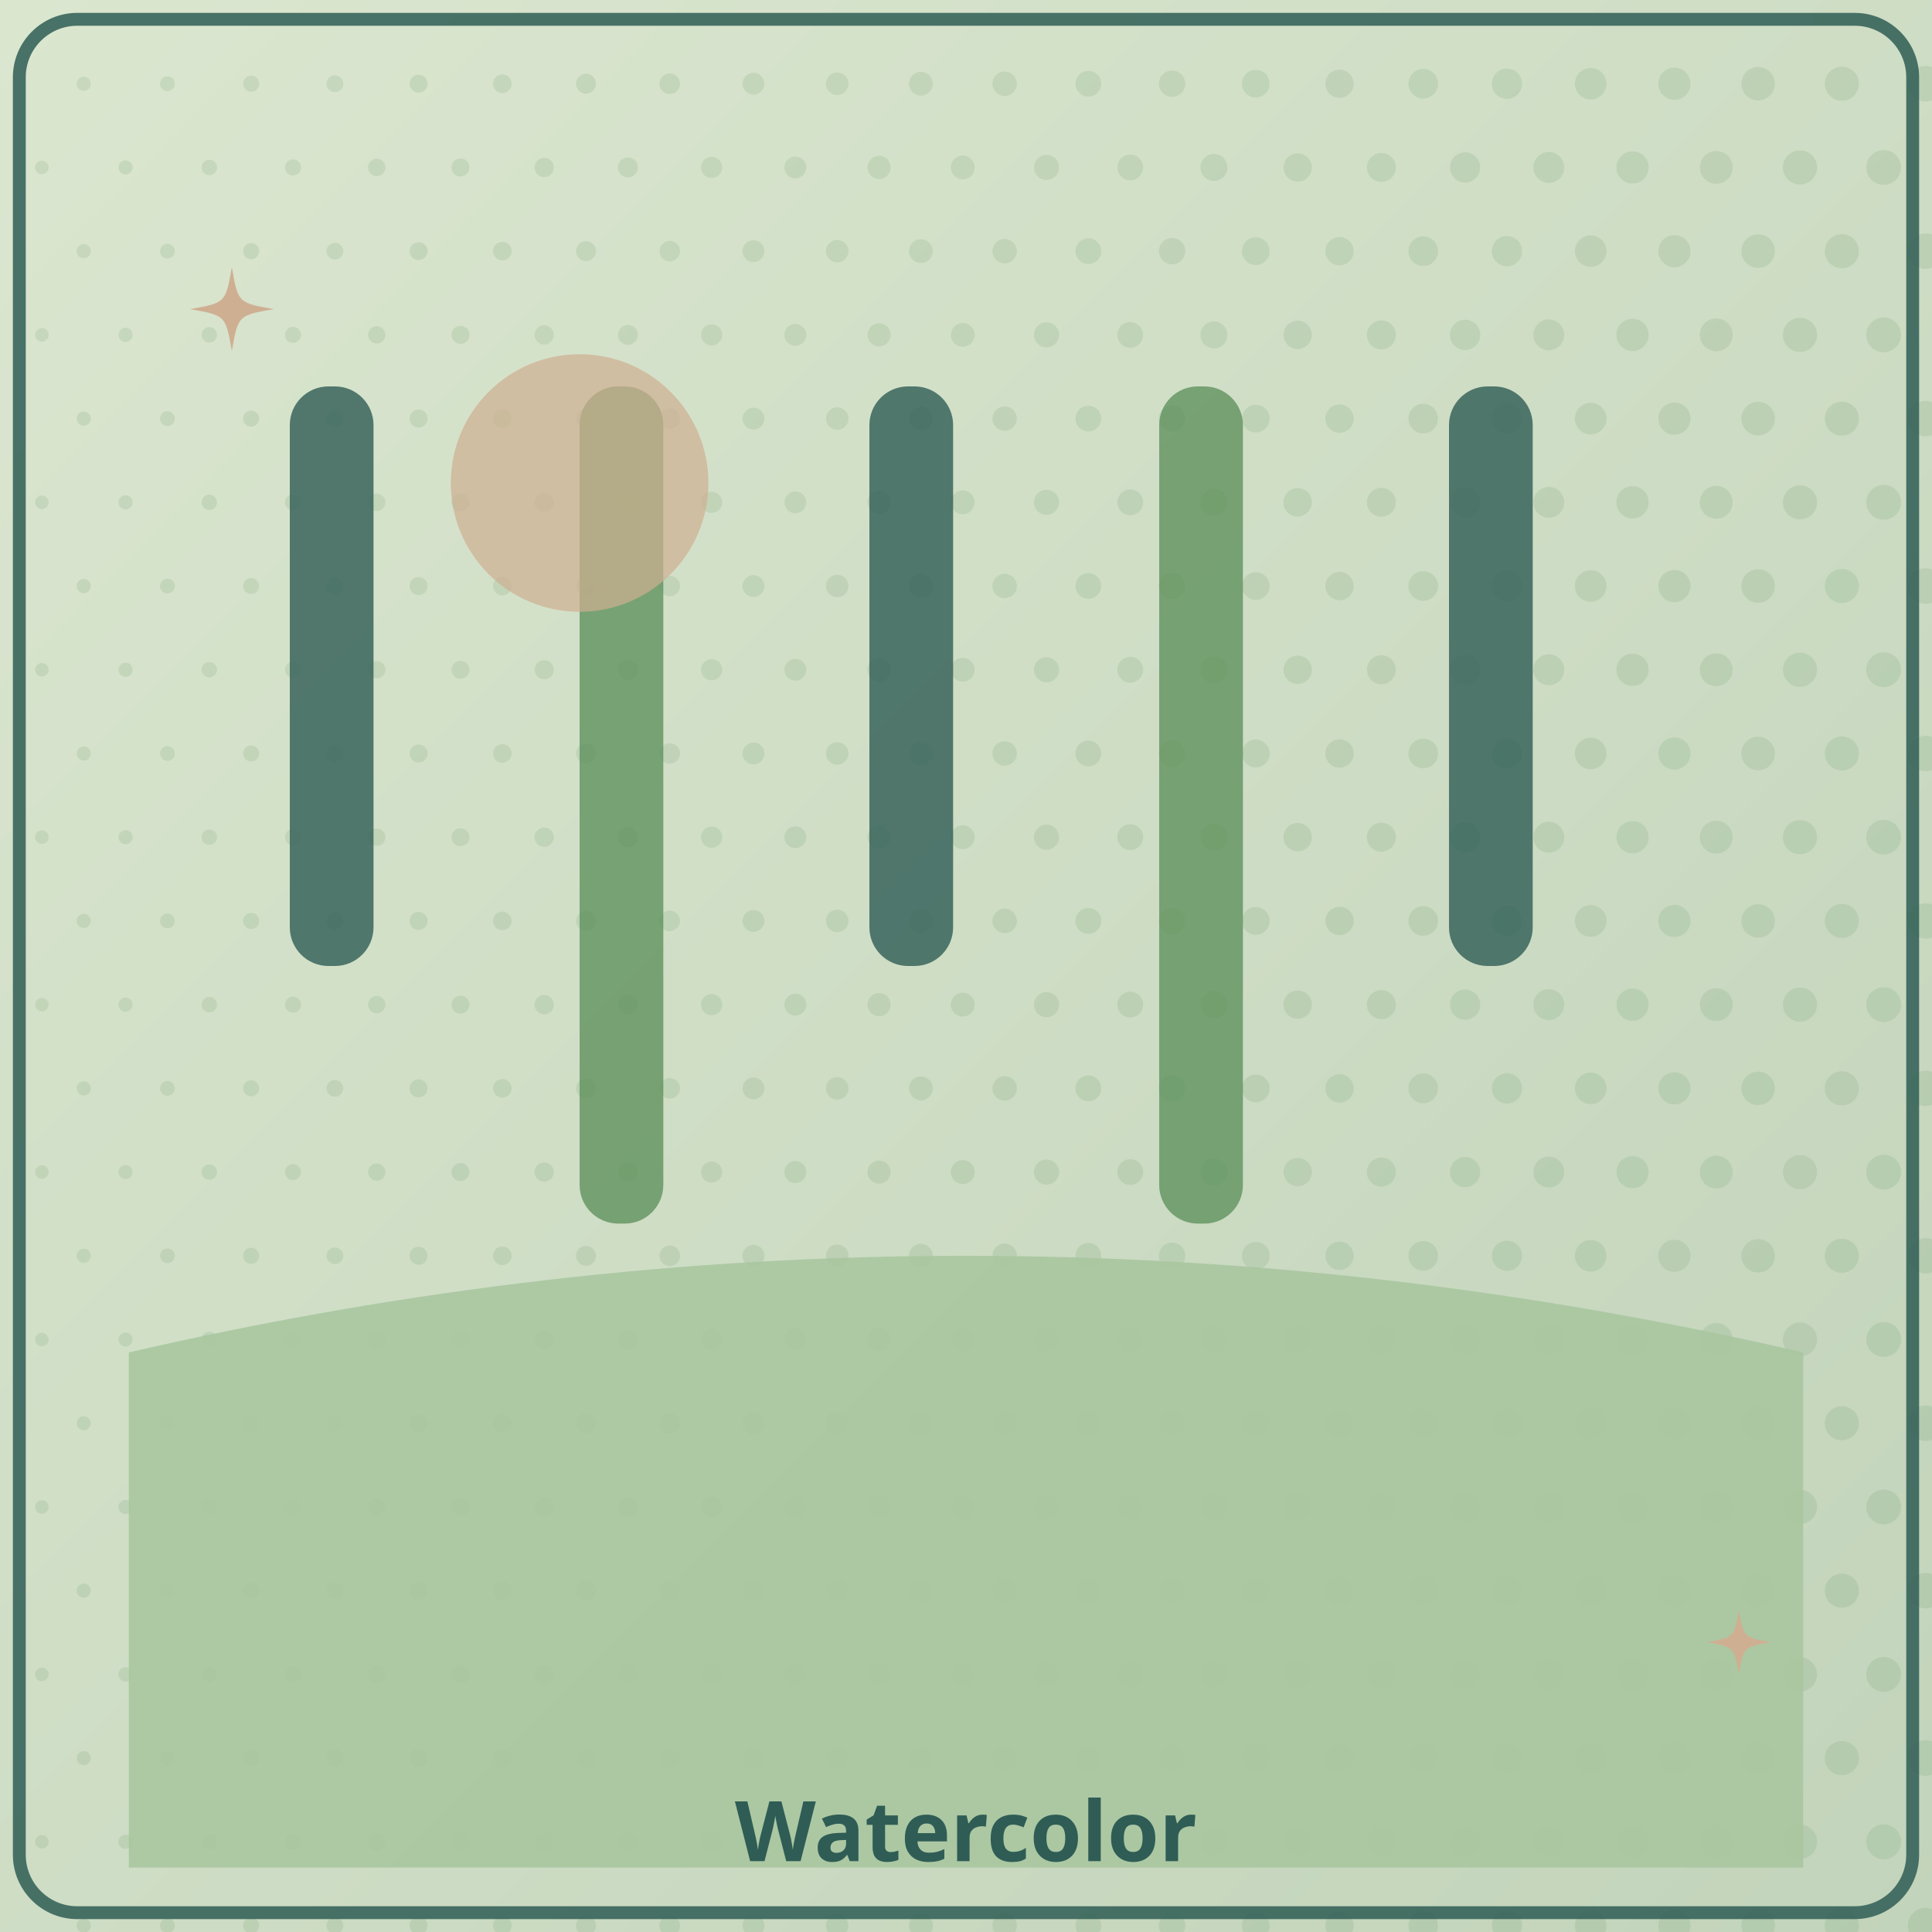
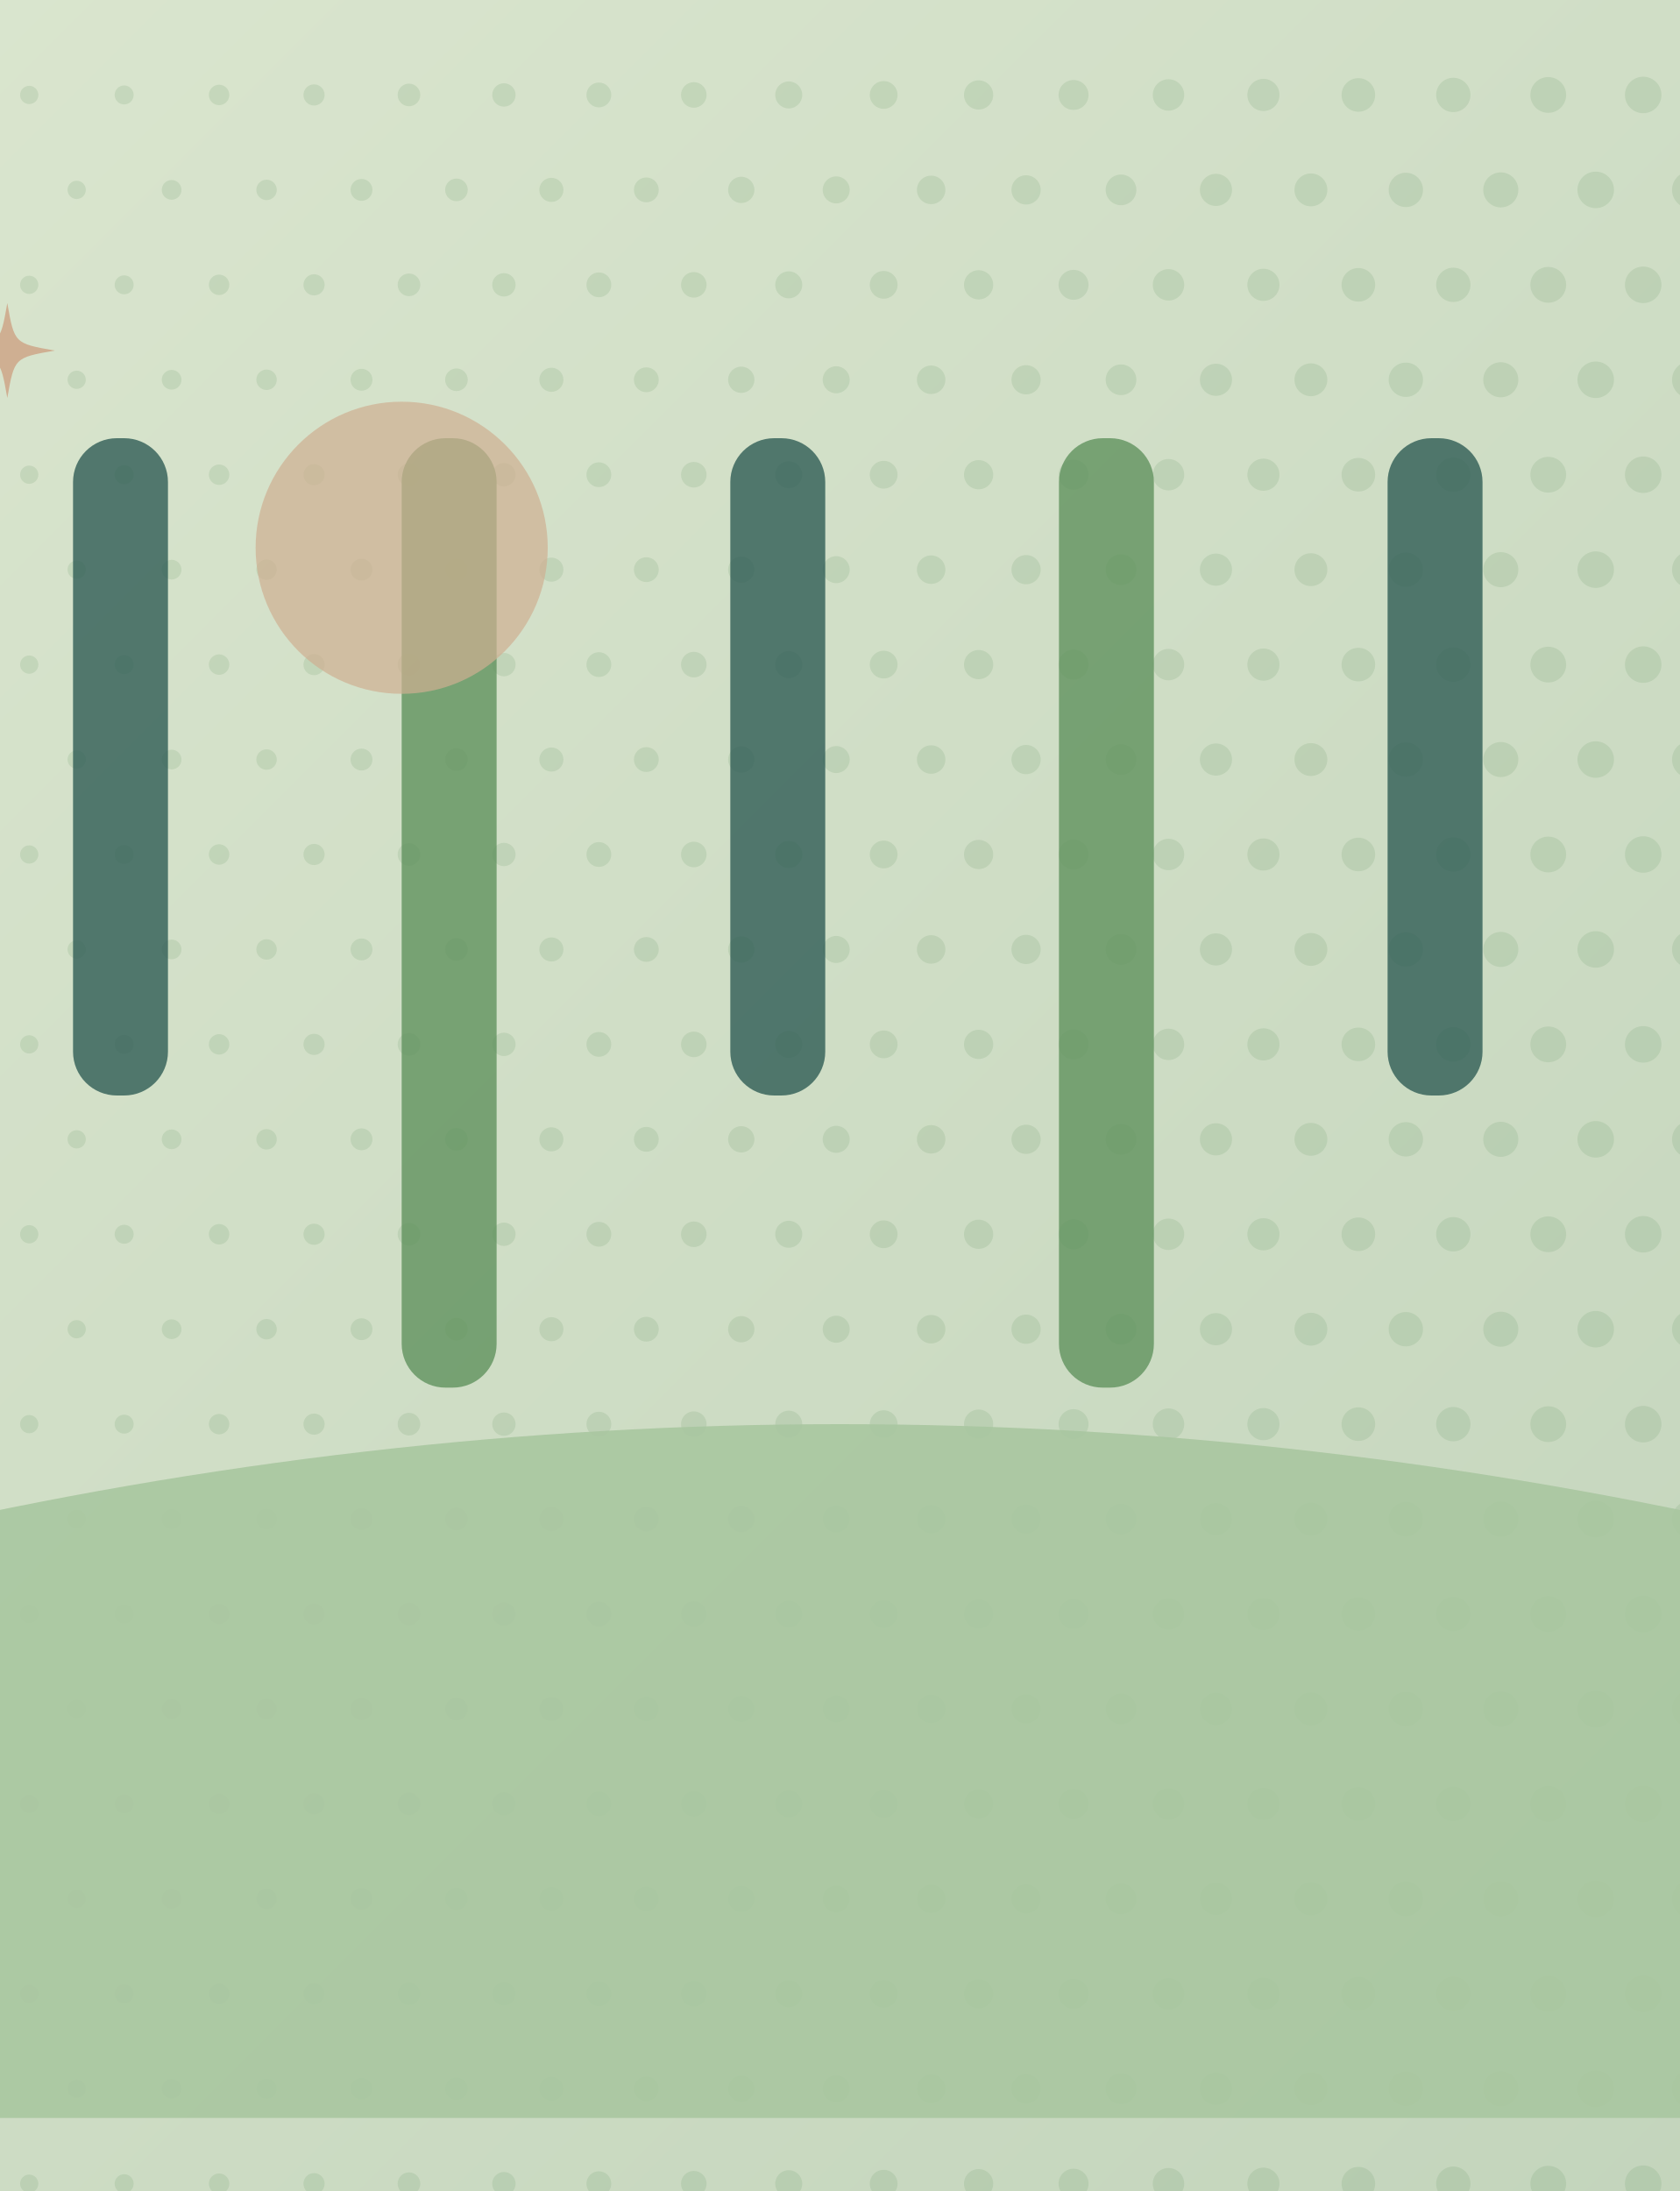
- <svg xmlns="http://www.w3.org/2000/svg" viewBox="0 0 600 600" width="600" height="600">
+ <svg xmlns="http://www.w3.org/2000/svg" viewBox="70 0 460 600" width="460" height="600">
  <defs>
    <linearGradient id="bg" x1="0" y1="0" x2="1" y2="1">
      <stop offset="0" stop-color="#dbe6cf" />
      <stop offset="1" stop-color="#c2d4bb" />
    </linearGradient>
  </defs>
-   <rect width="600" height="600" fill="url(#bg)" />
+   <rect x="0" y="0" width="600" height="600" fill="url(#bg)" />
  <circle cx="26.0" cy="26" r="2.2" fill="#60925e" opacity="0.16" />
  <circle cx="52.0" cy="26" r="2.3" fill="#60925e" opacity="0.16" />
  <circle cx="78.0" cy="26" r="2.5" fill="#60925e" opacity="0.16" />
  <circle cx="104.0" cy="26" r="2.6" fill="#60925e" opacity="0.16" />
  <circle cx="130.0" cy="26" r="2.8" fill="#60925e" opacity="0.16" />
  <circle cx="156.0" cy="26" r="2.9" fill="#60925e" opacity="0.16" />
  <circle cx="182.0" cy="26" r="3.1" fill="#60925e" opacity="0.16" />
  <circle cx="208.0" cy="26" r="3.2" fill="#60925e" opacity="0.16" />
  <circle cx="234.0" cy="26" r="3.4" fill="#60925e" opacity="0.16" />
  <circle cx="260.0" cy="26" r="3.5" fill="#60925e" opacity="0.16" />
  <circle cx="286.0" cy="26" r="3.7" fill="#60925e" opacity="0.16" />
  <circle cx="312.0" cy="26" r="3.8" fill="#60925e" opacity="0.16" />
  <circle cx="338.0" cy="26" r="4.0" fill="#60925e" opacity="0.16" />
  <circle cx="364.0" cy="26" r="4.1" fill="#60925e" opacity="0.16" />
  <circle cx="390.0" cy="26" r="4.3" fill="#60925e" opacity="0.16" />
  <circle cx="416.0" cy="26" r="4.4" fill="#60925e" opacity="0.16" />
  <circle cx="442.0" cy="26" r="4.6" fill="#60925e" opacity="0.16" />
  <circle cx="468.0" cy="26" r="4.7" fill="#60925e" opacity="0.16" />
  <circle cx="494.0" cy="26" r="4.9" fill="#60925e" opacity="0.16" />
  <circle cx="520.0" cy="26" r="5.0" fill="#60925e" opacity="0.16" />
  <circle cx="546.0" cy="26" r="5.2" fill="#60925e" opacity="0.16" />
  <circle cx="572.0" cy="26" r="5.3" fill="#60925e" opacity="0.16" />
  <circle cx="598.0" cy="26" r="5.5" fill="#60925e" opacity="0.16" />
  <circle cx="13.0" cy="52" r="2.1" fill="#60925e" opacity="0.16" />
  <circle cx="39.0" cy="52" r="2.2" fill="#60925e" opacity="0.16" />
  <circle cx="65.0" cy="52" r="2.4" fill="#60925e" opacity="0.16" />
  <circle cx="91.0" cy="52" r="2.5" fill="#60925e" opacity="0.16" />
  <circle cx="117.0" cy="52" r="2.7" fill="#60925e" opacity="0.16" />
  <circle cx="143.0" cy="52" r="2.8" fill="#60925e" opacity="0.16" />
  <circle cx="169.0" cy="52" r="3.0" fill="#60925e" opacity="0.16" />
  <circle cx="195.0" cy="52" r="3.1" fill="#60925e" opacity="0.16" />
  <circle cx="221.0" cy="52" r="3.3" fill="#60925e" opacity="0.16" />
  <circle cx="247.0" cy="52" r="3.4" fill="#60925e" opacity="0.16" />
  <circle cx="273.0" cy="52" r="3.6" fill="#60925e" opacity="0.16" />
  <circle cx="299.0" cy="52" r="3.7" fill="#60925e" opacity="0.16" />
  <circle cx="325.0" cy="52" r="3.9" fill="#60925e" opacity="0.16" />
  <circle cx="351.0" cy="52" r="4.0" fill="#60925e" opacity="0.16" />
  <circle cx="377.0" cy="52" r="4.2" fill="#60925e" opacity="0.16" />
  <circle cx="403.0" cy="52" r="4.4" fill="#60925e" opacity="0.16" />
  <circle cx="429.0" cy="52" r="4.5" fill="#60925e" opacity="0.16" />
  <circle cx="455.0" cy="52" r="4.7" fill="#60925e" opacity="0.16" />
  <circle cx="481.0" cy="52" r="4.8" fill="#60925e" opacity="0.16" />
  <circle cx="507.0" cy="52" r="5.0" fill="#60925e" opacity="0.16" />
  <circle cx="533.0" cy="52" r="5.1" fill="#60925e" opacity="0.16" />
  <circle cx="559.0" cy="52" r="5.3" fill="#60925e" opacity="0.16" />
  <circle cx="585.0" cy="52" r="5.4" fill="#60925e" opacity="0.16" />
  <circle cx="26.0" cy="78" r="2.2" fill="#60925e" opacity="0.16" />
  <circle cx="52.0" cy="78" r="2.3" fill="#60925e" opacity="0.16" />
  <circle cx="78.0" cy="78" r="2.5" fill="#60925e" opacity="0.16" />
  <circle cx="104.0" cy="78" r="2.6" fill="#60925e" opacity="0.16" />
  <circle cx="130.0" cy="78" r="2.8" fill="#60925e" opacity="0.16" />
  <circle cx="156.0" cy="78" r="2.9" fill="#60925e" opacity="0.16" />
  <circle cx="182.0" cy="78" r="3.1" fill="#60925e" opacity="0.16" />
  <circle cx="208.0" cy="78" r="3.2" fill="#60925e" opacity="0.16" />
  <circle cx="234.0" cy="78" r="3.4" fill="#60925e" opacity="0.16" />
  <circle cx="260.0" cy="78" r="3.5" fill="#60925e" opacity="0.16" />
  <circle cx="286.0" cy="78" r="3.7" fill="#60925e" opacity="0.16" />
  <circle cx="312.0" cy="78" r="3.8" fill="#60925e" opacity="0.16" />
  <circle cx="338.0" cy="78" r="4.0" fill="#60925e" opacity="0.16" />
  <circle cx="364.0" cy="78" r="4.1" fill="#60925e" opacity="0.16" />
  <circle cx="390.0" cy="78" r="4.3" fill="#60925e" opacity="0.16" />
  <circle cx="416.0" cy="78" r="4.4" fill="#60925e" opacity="0.16" />
  <circle cx="442.0" cy="78" r="4.6" fill="#60925e" opacity="0.16" />
  <circle cx="468.0" cy="78" r="4.7" fill="#60925e" opacity="0.16" />
  <circle cx="494.0" cy="78" r="4.9" fill="#60925e" opacity="0.16" />
  <circle cx="520.0" cy="78" r="5.0" fill="#60925e" opacity="0.16" />
  <circle cx="546.0" cy="78" r="5.2" fill="#60925e" opacity="0.16" />
  <circle cx="572.0" cy="78" r="5.3" fill="#60925e" opacity="0.16" />
  <circle cx="598.0" cy="78" r="5.5" fill="#60925e" opacity="0.16" />
  <circle cx="13.0" cy="104" r="2.1" fill="#60925e" opacity="0.16" />
  <circle cx="39.0" cy="104" r="2.2" fill="#60925e" opacity="0.16" />
  <circle cx="65.0" cy="104" r="2.4" fill="#60925e" opacity="0.16" />
  <circle cx="91.0" cy="104" r="2.5" fill="#60925e" opacity="0.16" />
  <circle cx="117.0" cy="104" r="2.7" fill="#60925e" opacity="0.16" />
  <circle cx="143.0" cy="104" r="2.8" fill="#60925e" opacity="0.16" />
  <circle cx="169.0" cy="104" r="3.0" fill="#60925e" opacity="0.16" />
  <circle cx="195.0" cy="104" r="3.1" fill="#60925e" opacity="0.16" />
  <circle cx="221.0" cy="104" r="3.3" fill="#60925e" opacity="0.16" />
  <circle cx="247.0" cy="104" r="3.4" fill="#60925e" opacity="0.16" />
  <circle cx="273.0" cy="104" r="3.6" fill="#60925e" opacity="0.16" />
  <circle cx="299.0" cy="104" r="3.7" fill="#60925e" opacity="0.16" />
  <circle cx="325.0" cy="104" r="3.9" fill="#60925e" opacity="0.16" />
  <circle cx="351.0" cy="104" r="4.0" fill="#60925e" opacity="0.16" />
  <circle cx="377.0" cy="104" r="4.2" fill="#60925e" opacity="0.16" />
  <circle cx="403.0" cy="104" r="4.4" fill="#60925e" opacity="0.16" />
  <circle cx="429.0" cy="104" r="4.5" fill="#60925e" opacity="0.16" />
  <circle cx="455.0" cy="104" r="4.7" fill="#60925e" opacity="0.16" />
  <circle cx="481.0" cy="104" r="4.8" fill="#60925e" opacity="0.16" />
  <circle cx="507.0" cy="104" r="5.0" fill="#60925e" opacity="0.16" />
  <circle cx="533.0" cy="104" r="5.1" fill="#60925e" opacity="0.16" />
  <circle cx="559.0" cy="104" r="5.3" fill="#60925e" opacity="0.16" />
  <circle cx="585.0" cy="104" r="5.4" fill="#60925e" opacity="0.16" />
  <circle cx="26.0" cy="130" r="2.2" fill="#60925e" opacity="0.16" />
  <circle cx="52.0" cy="130" r="2.3" fill="#60925e" opacity="0.16" />
  <circle cx="78.0" cy="130" r="2.5" fill="#60925e" opacity="0.16" />
  <circle cx="104.0" cy="130" r="2.6" fill="#60925e" opacity="0.16" />
  <circle cx="130.0" cy="130" r="2.8" fill="#60925e" opacity="0.16" />
  <circle cx="156.0" cy="130" r="2.9" fill="#60925e" opacity="0.16" />
  <circle cx="182.0" cy="130" r="3.1" fill="#60925e" opacity="0.16" />
  <circle cx="208.0" cy="130" r="3.2" fill="#60925e" opacity="0.16" />
  <circle cx="234.0" cy="130" r="3.4" fill="#60925e" opacity="0.16" />
  <circle cx="260.0" cy="130" r="3.5" fill="#60925e" opacity="0.16" />
  <circle cx="286.0" cy="130" r="3.7" fill="#60925e" opacity="0.16" />
  <circle cx="312.0" cy="130" r="3.8" fill="#60925e" opacity="0.16" />
  <circle cx="338.0" cy="130" r="4.0" fill="#60925e" opacity="0.16" />
  <circle cx="364.0" cy="130" r="4.1" fill="#60925e" opacity="0.16" />
  <circle cx="390.0" cy="130" r="4.3" fill="#60925e" opacity="0.16" />
  <circle cx="416.0" cy="130" r="4.4" fill="#60925e" opacity="0.16" />
  <circle cx="442.0" cy="130" r="4.6" fill="#60925e" opacity="0.16" />
  <circle cx="468.0" cy="130" r="4.7" fill="#60925e" opacity="0.16" />
  <circle cx="494.0" cy="130" r="4.9" fill="#60925e" opacity="0.16" />
  <circle cx="520.0" cy="130" r="5.0" fill="#60925e" opacity="0.16" />
  <circle cx="546.0" cy="130" r="5.2" fill="#60925e" opacity="0.16" />
  <circle cx="572.0" cy="130" r="5.3" fill="#60925e" opacity="0.16" />
  <circle cx="598.0" cy="130" r="5.5" fill="#60925e" opacity="0.16" />
  <circle cx="13.0" cy="156" r="2.1" fill="#60925e" opacity="0.16" />
  <circle cx="39.0" cy="156" r="2.2" fill="#60925e" opacity="0.16" />
  <circle cx="65.0" cy="156" r="2.4" fill="#60925e" opacity="0.16" />
  <circle cx="91.0" cy="156" r="2.5" fill="#60925e" opacity="0.16" />
  <circle cx="117.0" cy="156" r="2.7" fill="#60925e" opacity="0.16" />
  <circle cx="143.0" cy="156" r="2.8" fill="#60925e" opacity="0.16" />
  <circle cx="169.0" cy="156" r="3.0" fill="#60925e" opacity="0.16" />
  <circle cx="195.0" cy="156" r="3.1" fill="#60925e" opacity="0.16" />
  <circle cx="221.0" cy="156" r="3.3" fill="#60925e" opacity="0.16" />
  <circle cx="247.0" cy="156" r="3.4" fill="#60925e" opacity="0.16" />
  <circle cx="273.0" cy="156" r="3.6" fill="#60925e" opacity="0.16" />
  <circle cx="299.0" cy="156" r="3.7" fill="#60925e" opacity="0.16" />
  <circle cx="325.0" cy="156" r="3.9" fill="#60925e" opacity="0.16" />
  <circle cx="351.0" cy="156" r="4.0" fill="#60925e" opacity="0.16" />
  <circle cx="377.0" cy="156" r="4.2" fill="#60925e" opacity="0.16" />
  <circle cx="403.0" cy="156" r="4.4" fill="#60925e" opacity="0.16" />
  <circle cx="429.0" cy="156" r="4.5" fill="#60925e" opacity="0.16" />
  <circle cx="455.0" cy="156" r="4.7" fill="#60925e" opacity="0.16" />
  <circle cx="481.0" cy="156" r="4.8" fill="#60925e" opacity="0.16" />
  <circle cx="507.0" cy="156" r="5.0" fill="#60925e" opacity="0.16" />
  <circle cx="533.0" cy="156" r="5.1" fill="#60925e" opacity="0.16" />
  <circle cx="559.0" cy="156" r="5.3" fill="#60925e" opacity="0.16" />
  <circle cx="585.0" cy="156" r="5.4" fill="#60925e" opacity="0.16" />
  <circle cx="26.0" cy="182" r="2.2" fill="#60925e" opacity="0.16" />
  <circle cx="52.0" cy="182" r="2.3" fill="#60925e" opacity="0.16" />
  <circle cx="78.0" cy="182" r="2.5" fill="#60925e" opacity="0.16" />
  <circle cx="104.0" cy="182" r="2.6" fill="#60925e" opacity="0.16" />
  <circle cx="130.0" cy="182" r="2.8" fill="#60925e" opacity="0.16" />
  <circle cx="156.0" cy="182" r="2.9" fill="#60925e" opacity="0.16" />
  <circle cx="182.0" cy="182" r="3.1" fill="#60925e" opacity="0.16" />
  <circle cx="208.0" cy="182" r="3.2" fill="#60925e" opacity="0.16" />
  <circle cx="234.0" cy="182" r="3.4" fill="#60925e" opacity="0.16" />
  <circle cx="260.0" cy="182" r="3.5" fill="#60925e" opacity="0.16" />
  <circle cx="286.0" cy="182" r="3.7" fill="#60925e" opacity="0.16" />
  <circle cx="312.0" cy="182" r="3.8" fill="#60925e" opacity="0.16" />
  <circle cx="338.0" cy="182" r="4.0" fill="#60925e" opacity="0.16" />
  <circle cx="364.0" cy="182" r="4.1" fill="#60925e" opacity="0.16" />
  <circle cx="390.0" cy="182" r="4.3" fill="#60925e" opacity="0.16" />
  <circle cx="416.0" cy="182" r="4.4" fill="#60925e" opacity="0.16" />
  <circle cx="442.0" cy="182" r="4.6" fill="#60925e" opacity="0.16" />
  <circle cx="468.0" cy="182" r="4.7" fill="#60925e" opacity="0.16" />
  <circle cx="494.0" cy="182" r="4.9" fill="#60925e" opacity="0.16" />
  <circle cx="520.0" cy="182" r="5.0" fill="#60925e" opacity="0.16" />
  <circle cx="546.0" cy="182" r="5.2" fill="#60925e" opacity="0.16" />
  <circle cx="572.0" cy="182" r="5.3" fill="#60925e" opacity="0.16" />
  <circle cx="598.0" cy="182" r="5.5" fill="#60925e" opacity="0.16" />
  <circle cx="13.0" cy="208" r="2.1" fill="#60925e" opacity="0.16" />
  <circle cx="39.0" cy="208" r="2.2" fill="#60925e" opacity="0.16" />
  <circle cx="65.0" cy="208" r="2.4" fill="#60925e" opacity="0.16" />
  <circle cx="91.0" cy="208" r="2.5" fill="#60925e" opacity="0.16" />
  <circle cx="117.0" cy="208" r="2.7" fill="#60925e" opacity="0.16" />
  <circle cx="143.0" cy="208" r="2.8" fill="#60925e" opacity="0.16" />
  <circle cx="169.0" cy="208" r="3.0" fill="#60925e" opacity="0.16" />
  <circle cx="195.0" cy="208" r="3.1" fill="#60925e" opacity="0.16" />
  <circle cx="221.0" cy="208" r="3.3" fill="#60925e" opacity="0.16" />
  <circle cx="247.0" cy="208" r="3.4" fill="#60925e" opacity="0.16" />
  <circle cx="273.0" cy="208" r="3.6" fill="#60925e" opacity="0.16" />
  <circle cx="299.0" cy="208" r="3.7" fill="#60925e" opacity="0.16" />
  <circle cx="325.0" cy="208" r="3.9" fill="#60925e" opacity="0.16" />
  <circle cx="351.0" cy="208" r="4.0" fill="#60925e" opacity="0.16" />
  <circle cx="377.0" cy="208" r="4.2" fill="#60925e" opacity="0.16" />
  <circle cx="403.0" cy="208" r="4.4" fill="#60925e" opacity="0.16" />
  <circle cx="429.0" cy="208" r="4.5" fill="#60925e" opacity="0.16" />
  <circle cx="455.0" cy="208" r="4.7" fill="#60925e" opacity="0.16" />
  <circle cx="481.0" cy="208" r="4.8" fill="#60925e" opacity="0.16" />
  <circle cx="507.0" cy="208" r="5.0" fill="#60925e" opacity="0.16" />
  <circle cx="533.0" cy="208" r="5.1" fill="#60925e" opacity="0.16" />
  <circle cx="559.0" cy="208" r="5.3" fill="#60925e" opacity="0.16" />
  <circle cx="585.0" cy="208" r="5.4" fill="#60925e" opacity="0.16" />
  <circle cx="26.0" cy="234" r="2.2" fill="#60925e" opacity="0.16" />
  <circle cx="52.0" cy="234" r="2.3" fill="#60925e" opacity="0.16" />
  <circle cx="78.0" cy="234" r="2.5" fill="#60925e" opacity="0.16" />
  <circle cx="104.0" cy="234" r="2.6" fill="#60925e" opacity="0.16" />
  <circle cx="130.0" cy="234" r="2.8" fill="#60925e" opacity="0.16" />
  <circle cx="156.0" cy="234" r="2.9" fill="#60925e" opacity="0.16" />
  <circle cx="182.0" cy="234" r="3.1" fill="#60925e" opacity="0.16" />
  <circle cx="208.0" cy="234" r="3.2" fill="#60925e" opacity="0.16" />
  <circle cx="234.0" cy="234" r="3.4" fill="#60925e" opacity="0.16" />
  <circle cx="260.0" cy="234" r="3.5" fill="#60925e" opacity="0.16" />
  <circle cx="286.0" cy="234" r="3.7" fill="#60925e" opacity="0.16" />
  <circle cx="312.0" cy="234" r="3.8" fill="#60925e" opacity="0.16" />
  <circle cx="338.0" cy="234" r="4.0" fill="#60925e" opacity="0.16" />
  <circle cx="364.0" cy="234" r="4.1" fill="#60925e" opacity="0.16" />
  <circle cx="390.0" cy="234" r="4.3" fill="#60925e" opacity="0.16" />
  <circle cx="416.0" cy="234" r="4.4" fill="#60925e" opacity="0.16" />
  <circle cx="442.0" cy="234" r="4.6" fill="#60925e" opacity="0.16" />
  <circle cx="468.0" cy="234" r="4.7" fill="#60925e" opacity="0.16" />
  <circle cx="494.0" cy="234" r="4.9" fill="#60925e" opacity="0.16" />
  <circle cx="520.0" cy="234" r="5.0" fill="#60925e" opacity="0.16" />
  <circle cx="546.0" cy="234" r="5.2" fill="#60925e" opacity="0.16" />
  <circle cx="572.0" cy="234" r="5.3" fill="#60925e" opacity="0.16" />
  <circle cx="598.0" cy="234" r="5.5" fill="#60925e" opacity="0.16" />
  <circle cx="13.0" cy="260" r="2.1" fill="#60925e" opacity="0.16" />
  <circle cx="39.0" cy="260" r="2.2" fill="#60925e" opacity="0.16" />
  <circle cx="65.0" cy="260" r="2.4" fill="#60925e" opacity="0.16" />
  <circle cx="91.0" cy="260" r="2.5" fill="#60925e" opacity="0.16" />
  <circle cx="117.0" cy="260" r="2.7" fill="#60925e" opacity="0.16" />
  <circle cx="143.0" cy="260" r="2.8" fill="#60925e" opacity="0.16" />
  <circle cx="169.0" cy="260" r="3.0" fill="#60925e" opacity="0.16" />
  <circle cx="195.0" cy="260" r="3.1" fill="#60925e" opacity="0.16" />
  <circle cx="221.0" cy="260" r="3.3" fill="#60925e" opacity="0.16" />
  <circle cx="247.0" cy="260" r="3.4" fill="#60925e" opacity="0.16" />
  <circle cx="273.0" cy="260" r="3.6" fill="#60925e" opacity="0.16" />
  <circle cx="299.0" cy="260" r="3.7" fill="#60925e" opacity="0.16" />
  <circle cx="325.0" cy="260" r="3.9" fill="#60925e" opacity="0.16" />
  <circle cx="351.0" cy="260" r="4.0" fill="#60925e" opacity="0.16" />
  <circle cx="377.0" cy="260" r="4.2" fill="#60925e" opacity="0.16" />
  <circle cx="403.0" cy="260" r="4.4" fill="#60925e" opacity="0.16" />
  <circle cx="429.0" cy="260" r="4.5" fill="#60925e" opacity="0.16" />
  <circle cx="455.0" cy="260" r="4.7" fill="#60925e" opacity="0.16" />
  <circle cx="481.0" cy="260" r="4.8" fill="#60925e" opacity="0.16" />
  <circle cx="507.0" cy="260" r="5.0" fill="#60925e" opacity="0.16" />
  <circle cx="533.0" cy="260" r="5.1" fill="#60925e" opacity="0.16" />
  <circle cx="559.0" cy="260" r="5.3" fill="#60925e" opacity="0.16" />
  <circle cx="585.0" cy="260" r="5.4" fill="#60925e" opacity="0.16" />
  <circle cx="26.0" cy="286" r="2.2" fill="#60925e" opacity="0.16" />
  <circle cx="52.0" cy="286" r="2.3" fill="#60925e" opacity="0.16" />
  <circle cx="78.0" cy="286" r="2.5" fill="#60925e" opacity="0.16" />
  <circle cx="104.0" cy="286" r="2.6" fill="#60925e" opacity="0.16" />
  <circle cx="130.0" cy="286" r="2.8" fill="#60925e" opacity="0.16" />
  <circle cx="156.0" cy="286" r="2.9" fill="#60925e" opacity="0.16" />
  <circle cx="182.0" cy="286" r="3.1" fill="#60925e" opacity="0.16" />
  <circle cx="208.0" cy="286" r="3.2" fill="#60925e" opacity="0.16" />
  <circle cx="234.0" cy="286" r="3.4" fill="#60925e" opacity="0.16" />
  <circle cx="260.0" cy="286" r="3.5" fill="#60925e" opacity="0.16" />
  <circle cx="286.0" cy="286" r="3.7" fill="#60925e" opacity="0.16" />
  <circle cx="312.0" cy="286" r="3.8" fill="#60925e" opacity="0.16" />
  <circle cx="338.0" cy="286" r="4.0" fill="#60925e" opacity="0.16" />
  <circle cx="364.0" cy="286" r="4.1" fill="#60925e" opacity="0.16" />
  <circle cx="390.0" cy="286" r="4.3" fill="#60925e" opacity="0.16" />
  <circle cx="416.0" cy="286" r="4.4" fill="#60925e" opacity="0.16" />
  <circle cx="442.0" cy="286" r="4.6" fill="#60925e" opacity="0.16" />
  <circle cx="468.0" cy="286" r="4.7" fill="#60925e" opacity="0.16" />
  <circle cx="494.0" cy="286" r="4.9" fill="#60925e" opacity="0.16" />
  <circle cx="520.0" cy="286" r="5.0" fill="#60925e" opacity="0.16" />
  <circle cx="546.0" cy="286" r="5.2" fill="#60925e" opacity="0.16" />
  <circle cx="572.0" cy="286" r="5.3" fill="#60925e" opacity="0.16" />
  <circle cx="598.0" cy="286" r="5.5" fill="#60925e" opacity="0.16" />
  <circle cx="13.0" cy="312" r="2.1" fill="#60925e" opacity="0.16" />
  <circle cx="39.0" cy="312" r="2.2" fill="#60925e" opacity="0.16" />
  <circle cx="65.0" cy="312" r="2.4" fill="#60925e" opacity="0.16" />
  <circle cx="91.0" cy="312" r="2.5" fill="#60925e" opacity="0.16" />
  <circle cx="117.0" cy="312" r="2.7" fill="#60925e" opacity="0.16" />
  <circle cx="143.0" cy="312" r="2.8" fill="#60925e" opacity="0.16" />
  <circle cx="169.0" cy="312" r="3.0" fill="#60925e" opacity="0.16" />
  <circle cx="195.0" cy="312" r="3.1" fill="#60925e" opacity="0.16" />
  <circle cx="221.0" cy="312" r="3.3" fill="#60925e" opacity="0.16" />
  <circle cx="247.0" cy="312" r="3.4" fill="#60925e" opacity="0.16" />
  <circle cx="273.0" cy="312" r="3.6" fill="#60925e" opacity="0.16" />
  <circle cx="299.0" cy="312" r="3.7" fill="#60925e" opacity="0.16" />
  <circle cx="325.0" cy="312" r="3.9" fill="#60925e" opacity="0.16" />
  <circle cx="351.0" cy="312" r="4.0" fill="#60925e" opacity="0.16" />
  <circle cx="377.0" cy="312" r="4.2" fill="#60925e" opacity="0.16" />
  <circle cx="403.0" cy="312" r="4.4" fill="#60925e" opacity="0.16" />
  <circle cx="429.0" cy="312" r="4.5" fill="#60925e" opacity="0.16" />
  <circle cx="455.0" cy="312" r="4.7" fill="#60925e" opacity="0.16" />
  <circle cx="481.0" cy="312" r="4.8" fill="#60925e" opacity="0.16" />
  <circle cx="507.0" cy="312" r="5.0" fill="#60925e" opacity="0.16" />
  <circle cx="533.0" cy="312" r="5.1" fill="#60925e" opacity="0.16" />
  <circle cx="559.0" cy="312" r="5.3" fill="#60925e" opacity="0.16" />
  <circle cx="585.0" cy="312" r="5.4" fill="#60925e" opacity="0.16" />
  <circle cx="26.0" cy="338" r="2.2" fill="#60925e" opacity="0.16" />
  <circle cx="52.0" cy="338" r="2.3" fill="#60925e" opacity="0.16" />
  <circle cx="78.0" cy="338" r="2.5" fill="#60925e" opacity="0.16" />
  <circle cx="104.0" cy="338" r="2.6" fill="#60925e" opacity="0.16" />
  <circle cx="130.0" cy="338" r="2.8" fill="#60925e" opacity="0.16" />
  <circle cx="156.0" cy="338" r="2.9" fill="#60925e" opacity="0.16" />
  <circle cx="182.0" cy="338" r="3.1" fill="#60925e" opacity="0.16" />
  <circle cx="208.0" cy="338" r="3.2" fill="#60925e" opacity="0.16" />
  <circle cx="234.0" cy="338" r="3.4" fill="#60925e" opacity="0.16" />
  <circle cx="260.0" cy="338" r="3.5" fill="#60925e" opacity="0.16" />
  <circle cx="286.0" cy="338" r="3.7" fill="#60925e" opacity="0.16" />
  <circle cx="312.0" cy="338" r="3.8" fill="#60925e" opacity="0.16" />
  <circle cx="338.0" cy="338" r="4.0" fill="#60925e" opacity="0.16" />
  <circle cx="364.0" cy="338" r="4.1" fill="#60925e" opacity="0.16" />
  <circle cx="390.0" cy="338" r="4.3" fill="#60925e" opacity="0.16" />
  <circle cx="416.0" cy="338" r="4.4" fill="#60925e" opacity="0.16" />
  <circle cx="442.0" cy="338" r="4.6" fill="#60925e" opacity="0.16" />
  <circle cx="468.0" cy="338" r="4.7" fill="#60925e" opacity="0.16" />
  <circle cx="494.0" cy="338" r="4.9" fill="#60925e" opacity="0.16" />
  <circle cx="520.0" cy="338" r="5.0" fill="#60925e" opacity="0.16" />
  <circle cx="546.0" cy="338" r="5.2" fill="#60925e" opacity="0.16" />
  <circle cx="572.0" cy="338" r="5.3" fill="#60925e" opacity="0.16" />
  <circle cx="598.0" cy="338" r="5.5" fill="#60925e" opacity="0.16" />
  <circle cx="13.0" cy="364" r="2.1" fill="#60925e" opacity="0.16" />
  <circle cx="39.0" cy="364" r="2.2" fill="#60925e" opacity="0.16" />
  <circle cx="65.0" cy="364" r="2.4" fill="#60925e" opacity="0.16" />
  <circle cx="91.0" cy="364" r="2.5" fill="#60925e" opacity="0.16" />
  <circle cx="117.0" cy="364" r="2.7" fill="#60925e" opacity="0.16" />
  <circle cx="143.0" cy="364" r="2.8" fill="#60925e" opacity="0.16" />
  <circle cx="169.0" cy="364" r="3.0" fill="#60925e" opacity="0.16" />
  <circle cx="195.0" cy="364" r="3.1" fill="#60925e" opacity="0.16" />
  <circle cx="221.0" cy="364" r="3.3" fill="#60925e" opacity="0.16" />
  <circle cx="247.0" cy="364" r="3.4" fill="#60925e" opacity="0.16" />
  <circle cx="273.0" cy="364" r="3.6" fill="#60925e" opacity="0.16" />
  <circle cx="299.0" cy="364" r="3.7" fill="#60925e" opacity="0.16" />
  <circle cx="325.0" cy="364" r="3.9" fill="#60925e" opacity="0.16" />
  <circle cx="351.0" cy="364" r="4.0" fill="#60925e" opacity="0.16" />
  <circle cx="377.0" cy="364" r="4.2" fill="#60925e" opacity="0.16" />
  <circle cx="403.0" cy="364" r="4.4" fill="#60925e" opacity="0.16" />
  <circle cx="429.0" cy="364" r="4.5" fill="#60925e" opacity="0.16" />
  <circle cx="455.0" cy="364" r="4.7" fill="#60925e" opacity="0.16" />
  <circle cx="481.0" cy="364" r="4.8" fill="#60925e" opacity="0.16" />
  <circle cx="507.0" cy="364" r="5.0" fill="#60925e" opacity="0.16" />
  <circle cx="533.0" cy="364" r="5.1" fill="#60925e" opacity="0.16" />
  <circle cx="559.0" cy="364" r="5.3" fill="#60925e" opacity="0.16" />
  <circle cx="585.0" cy="364" r="5.4" fill="#60925e" opacity="0.16" />
  <circle cx="26.0" cy="390" r="2.2" fill="#60925e" opacity="0.16" />
  <circle cx="52.0" cy="390" r="2.3" fill="#60925e" opacity="0.16" />
  <circle cx="78.0" cy="390" r="2.5" fill="#60925e" opacity="0.16" />
  <circle cx="104.0" cy="390" r="2.6" fill="#60925e" opacity="0.16" />
  <circle cx="130.0" cy="390" r="2.8" fill="#60925e" opacity="0.16" />
  <circle cx="156.0" cy="390" r="2.9" fill="#60925e" opacity="0.16" />
  <circle cx="182.0" cy="390" r="3.1" fill="#60925e" opacity="0.16" />
  <circle cx="208.0" cy="390" r="3.2" fill="#60925e" opacity="0.16" />
  <circle cx="234.0" cy="390" r="3.4" fill="#60925e" opacity="0.16" />
  <circle cx="260.0" cy="390" r="3.5" fill="#60925e" opacity="0.16" />
  <circle cx="286.0" cy="390" r="3.7" fill="#60925e" opacity="0.16" />
  <circle cx="312.0" cy="390" r="3.8" fill="#60925e" opacity="0.16" />
  <circle cx="338.0" cy="390" r="4.0" fill="#60925e" opacity="0.16" />
  <circle cx="364.0" cy="390" r="4.1" fill="#60925e" opacity="0.16" />
  <circle cx="390.0" cy="390" r="4.3" fill="#60925e" opacity="0.16" />
  <circle cx="416.0" cy="390" r="4.4" fill="#60925e" opacity="0.16" />
  <circle cx="442.0" cy="390" r="4.6" fill="#60925e" opacity="0.16" />
  <circle cx="468.0" cy="390" r="4.7" fill="#60925e" opacity="0.16" />
  <circle cx="494.0" cy="390" r="4.9" fill="#60925e" opacity="0.16" />
  <circle cx="520.0" cy="390" r="5.0" fill="#60925e" opacity="0.16" />
  <circle cx="546.0" cy="390" r="5.2" fill="#60925e" opacity="0.16" />
  <circle cx="572.0" cy="390" r="5.3" fill="#60925e" opacity="0.16" />
  <circle cx="598.0" cy="390" r="5.5" fill="#60925e" opacity="0.16" />
  <circle cx="13.0" cy="416" r="2.1" fill="#60925e" opacity="0.16" />
  <circle cx="39.0" cy="416" r="2.2" fill="#60925e" opacity="0.16" />
  <circle cx="65.0" cy="416" r="2.4" fill="#60925e" opacity="0.16" />
  <circle cx="91.0" cy="416" r="2.5" fill="#60925e" opacity="0.16" />
  <circle cx="117.0" cy="416" r="2.7" fill="#60925e" opacity="0.16" />
  <circle cx="143.0" cy="416" r="2.8" fill="#60925e" opacity="0.16" />
  <circle cx="169.0" cy="416" r="3.0" fill="#60925e" opacity="0.16" />
  <circle cx="195.0" cy="416" r="3.1" fill="#60925e" opacity="0.16" />
  <circle cx="221.0" cy="416" r="3.3" fill="#60925e" opacity="0.16" />
  <circle cx="247.0" cy="416" r="3.4" fill="#60925e" opacity="0.16" />
  <circle cx="273.0" cy="416" r="3.6" fill="#60925e" opacity="0.16" />
  <circle cx="299.0" cy="416" r="3.7" fill="#60925e" opacity="0.16" />
  <circle cx="325.0" cy="416" r="3.9" fill="#60925e" opacity="0.16" />
  <circle cx="351.0" cy="416" r="4.0" fill="#60925e" opacity="0.16" />
  <circle cx="377.0" cy="416" r="4.2" fill="#60925e" opacity="0.16" />
  <circle cx="403.0" cy="416" r="4.4" fill="#60925e" opacity="0.16" />
  <circle cx="429.0" cy="416" r="4.5" fill="#60925e" opacity="0.16" />
  <circle cx="455.0" cy="416" r="4.7" fill="#60925e" opacity="0.16" />
  <circle cx="481.0" cy="416" r="4.8" fill="#60925e" opacity="0.16" />
  <circle cx="507.0" cy="416" r="5.0" fill="#60925e" opacity="0.16" />
  <circle cx="533.0" cy="416" r="5.1" fill="#60925e" opacity="0.16" />
  <circle cx="559.0" cy="416" r="5.3" fill="#60925e" opacity="0.16" />
  <circle cx="585.0" cy="416" r="5.4" fill="#60925e" opacity="0.16" />
  <circle cx="26.0" cy="442" r="2.2" fill="#60925e" opacity="0.16" />
  <circle cx="52.0" cy="442" r="2.3" fill="#60925e" opacity="0.16" />
  <circle cx="78.0" cy="442" r="2.5" fill="#60925e" opacity="0.16" />
  <circle cx="104.0" cy="442" r="2.6" fill="#60925e" opacity="0.16" />
  <circle cx="130.0" cy="442" r="2.8" fill="#60925e" opacity="0.16" />
  <circle cx="156.0" cy="442" r="2.9" fill="#60925e" opacity="0.16" />
  <circle cx="182.0" cy="442" r="3.1" fill="#60925e" opacity="0.16" />
  <circle cx="208.0" cy="442" r="3.2" fill="#60925e" opacity="0.16" />
  <circle cx="234.0" cy="442" r="3.4" fill="#60925e" opacity="0.16" />
  <circle cx="260.0" cy="442" r="3.5" fill="#60925e" opacity="0.16" />
  <circle cx="286.0" cy="442" r="3.7" fill="#60925e" opacity="0.16" />
  <circle cx="312.0" cy="442" r="3.8" fill="#60925e" opacity="0.16" />
  <circle cx="338.0" cy="442" r="4.0" fill="#60925e" opacity="0.16" />
  <circle cx="364.0" cy="442" r="4.1" fill="#60925e" opacity="0.16" />
  <circle cx="390.0" cy="442" r="4.3" fill="#60925e" opacity="0.16" />
  <circle cx="416.0" cy="442" r="4.4" fill="#60925e" opacity="0.16" />
  <circle cx="442.0" cy="442" r="4.6" fill="#60925e" opacity="0.16" />
  <circle cx="468.0" cy="442" r="4.7" fill="#60925e" opacity="0.16" />
  <circle cx="494.0" cy="442" r="4.9" fill="#60925e" opacity="0.16" />
  <circle cx="520.0" cy="442" r="5.0" fill="#60925e" opacity="0.16" />
  <circle cx="546.0" cy="442" r="5.2" fill="#60925e" opacity="0.16" />
  <circle cx="572.0" cy="442" r="5.3" fill="#60925e" opacity="0.16" />
  <circle cx="598.0" cy="442" r="5.5" fill="#60925e" opacity="0.16" />
  <circle cx="13.0" cy="468" r="2.1" fill="#60925e" opacity="0.16" />
  <circle cx="39.0" cy="468" r="2.2" fill="#60925e" opacity="0.16" />
  <circle cx="65.0" cy="468" r="2.4" fill="#60925e" opacity="0.16" />
  <circle cx="91.0" cy="468" r="2.5" fill="#60925e" opacity="0.16" />
  <circle cx="117.0" cy="468" r="2.7" fill="#60925e" opacity="0.16" />
  <circle cx="143.0" cy="468" r="2.8" fill="#60925e" opacity="0.16" />
  <circle cx="169.0" cy="468" r="3.0" fill="#60925e" opacity="0.16" />
  <circle cx="195.0" cy="468" r="3.1" fill="#60925e" opacity="0.16" />
  <circle cx="221.0" cy="468" r="3.3" fill="#60925e" opacity="0.16" />
  <circle cx="247.0" cy="468" r="3.4" fill="#60925e" opacity="0.16" />
  <circle cx="273.0" cy="468" r="3.6" fill="#60925e" opacity="0.16" />
  <circle cx="299.0" cy="468" r="3.7" fill="#60925e" opacity="0.16" />
  <circle cx="325.0" cy="468" r="3.9" fill="#60925e" opacity="0.16" />
  <circle cx="351.0" cy="468" r="4.0" fill="#60925e" opacity="0.16" />
  <circle cx="377.0" cy="468" r="4.2" fill="#60925e" opacity="0.16" />
  <circle cx="403.0" cy="468" r="4.4" fill="#60925e" opacity="0.16" />
  <circle cx="429.0" cy="468" r="4.5" fill="#60925e" opacity="0.16" />
  <circle cx="455.0" cy="468" r="4.7" fill="#60925e" opacity="0.16" />
  <circle cx="481.0" cy="468" r="4.8" fill="#60925e" opacity="0.16" />
  <circle cx="507.0" cy="468" r="5.0" fill="#60925e" opacity="0.16" />
  <circle cx="533.0" cy="468" r="5.1" fill="#60925e" opacity="0.16" />
  <circle cx="559.0" cy="468" r="5.3" fill="#60925e" opacity="0.16" />
  <circle cx="585.0" cy="468" r="5.4" fill="#60925e" opacity="0.16" />
  <circle cx="26.0" cy="494" r="2.2" fill="#60925e" opacity="0.16" />
  <circle cx="52.0" cy="494" r="2.3" fill="#60925e" opacity="0.16" />
  <circle cx="78.0" cy="494" r="2.5" fill="#60925e" opacity="0.16" />
  <circle cx="104.0" cy="494" r="2.6" fill="#60925e" opacity="0.16" />
  <circle cx="130.0" cy="494" r="2.8" fill="#60925e" opacity="0.16" />
  <circle cx="156.0" cy="494" r="2.9" fill="#60925e" opacity="0.16" />
  <circle cx="182.0" cy="494" r="3.1" fill="#60925e" opacity="0.16" />
  <circle cx="208.0" cy="494" r="3.2" fill="#60925e" opacity="0.16" />
  <circle cx="234.0" cy="494" r="3.4" fill="#60925e" opacity="0.16" />
  <circle cx="260.0" cy="494" r="3.5" fill="#60925e" opacity="0.16" />
  <circle cx="286.0" cy="494" r="3.7" fill="#60925e" opacity="0.16" />
  <circle cx="312.0" cy="494" r="3.8" fill="#60925e" opacity="0.16" />
  <circle cx="338.0" cy="494" r="4.0" fill="#60925e" opacity="0.16" />
  <circle cx="364.0" cy="494" r="4.1" fill="#60925e" opacity="0.16" />
  <circle cx="390.0" cy="494" r="4.3" fill="#60925e" opacity="0.16" />
  <circle cx="416.0" cy="494" r="4.4" fill="#60925e" opacity="0.16" />
  <circle cx="442.0" cy="494" r="4.6" fill="#60925e" opacity="0.16" />
  <circle cx="468.0" cy="494" r="4.7" fill="#60925e" opacity="0.16" />
  <circle cx="494.0" cy="494" r="4.9" fill="#60925e" opacity="0.16" />
  <circle cx="520.0" cy="494" r="5.0" fill="#60925e" opacity="0.16" />
  <circle cx="546.0" cy="494" r="5.2" fill="#60925e" opacity="0.16" />
  <circle cx="572.0" cy="494" r="5.3" fill="#60925e" opacity="0.16" />
  <circle cx="598.0" cy="494" r="5.5" fill="#60925e" opacity="0.16" />
  <circle cx="13.0" cy="520" r="2.1" fill="#60925e" opacity="0.16" />
  <circle cx="39.0" cy="520" r="2.2" fill="#60925e" opacity="0.16" />
  <circle cx="65.0" cy="520" r="2.4" fill="#60925e" opacity="0.16" />
  <circle cx="91.0" cy="520" r="2.5" fill="#60925e" opacity="0.16" />
  <circle cx="117.0" cy="520" r="2.7" fill="#60925e" opacity="0.16" />
  <circle cx="143.0" cy="520" r="2.8" fill="#60925e" opacity="0.16" />
  <circle cx="169.0" cy="520" r="3.0" fill="#60925e" opacity="0.16" />
  <circle cx="195.0" cy="520" r="3.1" fill="#60925e" opacity="0.16" />
  <circle cx="221.0" cy="520" r="3.3" fill="#60925e" opacity="0.16" />
  <circle cx="247.0" cy="520" r="3.4" fill="#60925e" opacity="0.16" />
  <circle cx="273.0" cy="520" r="3.6" fill="#60925e" opacity="0.16" />
  <circle cx="299.0" cy="520" r="3.7" fill="#60925e" opacity="0.16" />
  <circle cx="325.0" cy="520" r="3.9" fill="#60925e" opacity="0.16" />
  <circle cx="351.0" cy="520" r="4.0" fill="#60925e" opacity="0.16" />
  <circle cx="377.0" cy="520" r="4.2" fill="#60925e" opacity="0.16" />
  <circle cx="403.0" cy="520" r="4.4" fill="#60925e" opacity="0.16" />
  <circle cx="429.0" cy="520" r="4.5" fill="#60925e" opacity="0.16" />
  <circle cx="455.0" cy="520" r="4.7" fill="#60925e" opacity="0.16" />
  <circle cx="481.0" cy="520" r="4.8" fill="#60925e" opacity="0.16" />
  <circle cx="507.0" cy="520" r="5.0" fill="#60925e" opacity="0.16" />
  <circle cx="533.0" cy="520" r="5.1" fill="#60925e" opacity="0.16" />
  <circle cx="559.0" cy="520" r="5.3" fill="#60925e" opacity="0.16" />
  <circle cx="585.0" cy="520" r="5.4" fill="#60925e" opacity="0.16" />
  <circle cx="26.0" cy="546" r="2.2" fill="#60925e" opacity="0.16" />
  <circle cx="52.0" cy="546" r="2.3" fill="#60925e" opacity="0.16" />
  <circle cx="78.0" cy="546" r="2.5" fill="#60925e" opacity="0.16" />
  <circle cx="104.0" cy="546" r="2.6" fill="#60925e" opacity="0.16" />
  <circle cx="130.0" cy="546" r="2.8" fill="#60925e" opacity="0.16" />
  <circle cx="156.0" cy="546" r="2.9" fill="#60925e" opacity="0.16" />
  <circle cx="182.0" cy="546" r="3.1" fill="#60925e" opacity="0.16" />
  <circle cx="208.0" cy="546" r="3.2" fill="#60925e" opacity="0.16" />
  <circle cx="234.0" cy="546" r="3.4" fill="#60925e" opacity="0.16" />
  <circle cx="260.0" cy="546" r="3.5" fill="#60925e" opacity="0.16" />
  <circle cx="286.0" cy="546" r="3.7" fill="#60925e" opacity="0.16" />
  <circle cx="312.0" cy="546" r="3.8" fill="#60925e" opacity="0.16" />
  <circle cx="338.0" cy="546" r="4.0" fill="#60925e" opacity="0.16" />
  <circle cx="364.0" cy="546" r="4.1" fill="#60925e" opacity="0.16" />
  <circle cx="390.0" cy="546" r="4.3" fill="#60925e" opacity="0.16" />
  <circle cx="416.0" cy="546" r="4.4" fill="#60925e" opacity="0.16" />
  <circle cx="442.0" cy="546" r="4.6" fill="#60925e" opacity="0.16" />
  <circle cx="468.0" cy="546" r="4.7" fill="#60925e" opacity="0.16" />
  <circle cx="494.0" cy="546" r="4.9" fill="#60925e" opacity="0.16" />
  <circle cx="520.0" cy="546" r="5.0" fill="#60925e" opacity="0.16" />
  <circle cx="546.0" cy="546" r="5.2" fill="#60925e" opacity="0.16" />
  <circle cx="572.0" cy="546" r="5.3" fill="#60925e" opacity="0.16" />
  <circle cx="598.0" cy="546" r="5.5" fill="#60925e" opacity="0.16" />
  <circle cx="13.0" cy="572" r="2.1" fill="#60925e" opacity="0.16" />
  <circle cx="39.0" cy="572" r="2.2" fill="#60925e" opacity="0.16" />
  <circle cx="65.0" cy="572" r="2.4" fill="#60925e" opacity="0.16" />
  <circle cx="91.0" cy="572" r="2.5" fill="#60925e" opacity="0.16" />
  <circle cx="117.0" cy="572" r="2.7" fill="#60925e" opacity="0.16" />
  <circle cx="143.0" cy="572" r="2.8" fill="#60925e" opacity="0.16" />
  <circle cx="169.0" cy="572" r="3.0" fill="#60925e" opacity="0.16" />
  <circle cx="195.0" cy="572" r="3.1" fill="#60925e" opacity="0.16" />
  <circle cx="221.0" cy="572" r="3.3" fill="#60925e" opacity="0.16" />
  <circle cx="247.0" cy="572" r="3.4" fill="#60925e" opacity="0.16" />
  <circle cx="273.0" cy="572" r="3.6" fill="#60925e" opacity="0.16" />
  <circle cx="299.0" cy="572" r="3.7" fill="#60925e" opacity="0.16" />
  <circle cx="325.0" cy="572" r="3.9" fill="#60925e" opacity="0.16" />
  <circle cx="351.0" cy="572" r="4.0" fill="#60925e" opacity="0.16" />
  <circle cx="377.0" cy="572" r="4.2" fill="#60925e" opacity="0.16" />
  <circle cx="403.0" cy="572" r="4.4" fill="#60925e" opacity="0.16" />
  <circle cx="429.0" cy="572" r="4.5" fill="#60925e" opacity="0.16" />
  <circle cx="455.0" cy="572" r="4.7" fill="#60925e" opacity="0.16" />
  <circle cx="481.0" cy="572" r="4.8" fill="#60925e" opacity="0.16" />
  <circle cx="507.0" cy="572" r="5.0" fill="#60925e" opacity="0.16" />
  <circle cx="533.0" cy="572" r="5.1" fill="#60925e" opacity="0.16" />
  <circle cx="559.0" cy="572" r="5.3" fill="#60925e" opacity="0.16" />
  <circle cx="585.0" cy="572" r="5.4" fill="#60925e" opacity="0.16" />
  <circle cx="26.0" cy="598" r="2.2" fill="#60925e" opacity="0.16" />
  <circle cx="52.0" cy="598" r="2.3" fill="#60925e" opacity="0.16" />
  <circle cx="78.0" cy="598" r="2.5" fill="#60925e" opacity="0.16" />
  <circle cx="104.0" cy="598" r="2.6" fill="#60925e" opacity="0.16" />
  <circle cx="130.0" cy="598" r="2.8" fill="#60925e" opacity="0.16" />
  <circle cx="156.0" cy="598" r="2.9" fill="#60925e" opacity="0.16" />
  <circle cx="182.0" cy="598" r="3.1" fill="#60925e" opacity="0.16" />
  <circle cx="208.0" cy="598" r="3.2" fill="#60925e" opacity="0.16" />
  <circle cx="234.0" cy="598" r="3.4" fill="#60925e" opacity="0.16" />
  <circle cx="260.0" cy="598" r="3.5" fill="#60925e" opacity="0.16" />
  <circle cx="286.0" cy="598" r="3.7" fill="#60925e" opacity="0.16" />
  <circle cx="312.0" cy="598" r="3.8" fill="#60925e" opacity="0.16" />
  <circle cx="338.0" cy="598" r="4.0" fill="#60925e" opacity="0.16" />
  <circle cx="364.0" cy="598" r="4.1" fill="#60925e" opacity="0.16" />
  <circle cx="390.0" cy="598" r="4.3" fill="#60925e" opacity="0.16" />
  <circle cx="416.0" cy="598" r="4.4" fill="#60925e" opacity="0.16" />
  <circle cx="442.0" cy="598" r="4.6" fill="#60925e" opacity="0.16" />
  <circle cx="468.0" cy="598" r="4.7" fill="#60925e" opacity="0.16" />
  <circle cx="494.0" cy="598" r="4.9" fill="#60925e" opacity="0.16" />
  <circle cx="520.0" cy="598" r="5.0" fill="#60925e" opacity="0.16" />
  <circle cx="546.0" cy="598" r="5.2" fill="#60925e" opacity="0.16" />
  <circle cx="572.0" cy="598" r="5.3" fill="#60925e" opacity="0.16" />
  <circle cx="598.0" cy="598" r="5.5" fill="#60925e" opacity="0.16" />
  <rect x="90" y="120" width="26" height="180" rx="12" fill="#2f5d55" opacity="0.8" />
  <rect x="180" y="120" width="26" height="260" rx="12" fill="#60925e" opacity="0.8" />
  <rect x="270" y="120" width="26" height="180" rx="12" fill="#2f5d55" opacity="0.8" />
  <rect x="360" y="120" width="26" height="260" rx="12" fill="#60925e" opacity="0.8" />
  <rect x="450" y="120" width="26" height="180" rx="12" fill="#2f5d55" opacity="0.8" />
  <path d="M40 420 q 260 -60 520 0 v 160 h -520 Z" fill="#a9c6a0" opacity="0.9" />
  <circle cx="180" cy="150" r="40" fill="#cfaf92" opacity="0.7" />
  <path d="M 72 83 C 73.95 94.05, 73.95 94.05, 85 96 C 73.95 97.95, 73.95 97.95, 72 109 C 70.05 97.95, 70.05 97.95, 59 96 C 70.05 94.05, 70.05 94.05, 72 83 Z" fill="#cfaf92" />
  <path d="M 540 500 C 541.5 508.5, 541.5 508.5, 550 510 C 541.5 511.5, 541.5 511.5, 540 520 C 538.5 511.5, 538.5 511.5, 530 510 C 538.5 508.5, 538.5 508.5, 540 500 Z" fill="#cfaf92" />
-   <rect x="6" y="6" width="588" height="588" rx="18" fill="none" stroke="#2f5d55" stroke-width="4" opacity="0.85" />
-   <text x="300" y="578" font-family="'Trebuchet MS',sans-serif" font-size="26" font-weight="bold" fill="#2f5d55" text-anchor="middle">Watercolor</text>
</svg>
